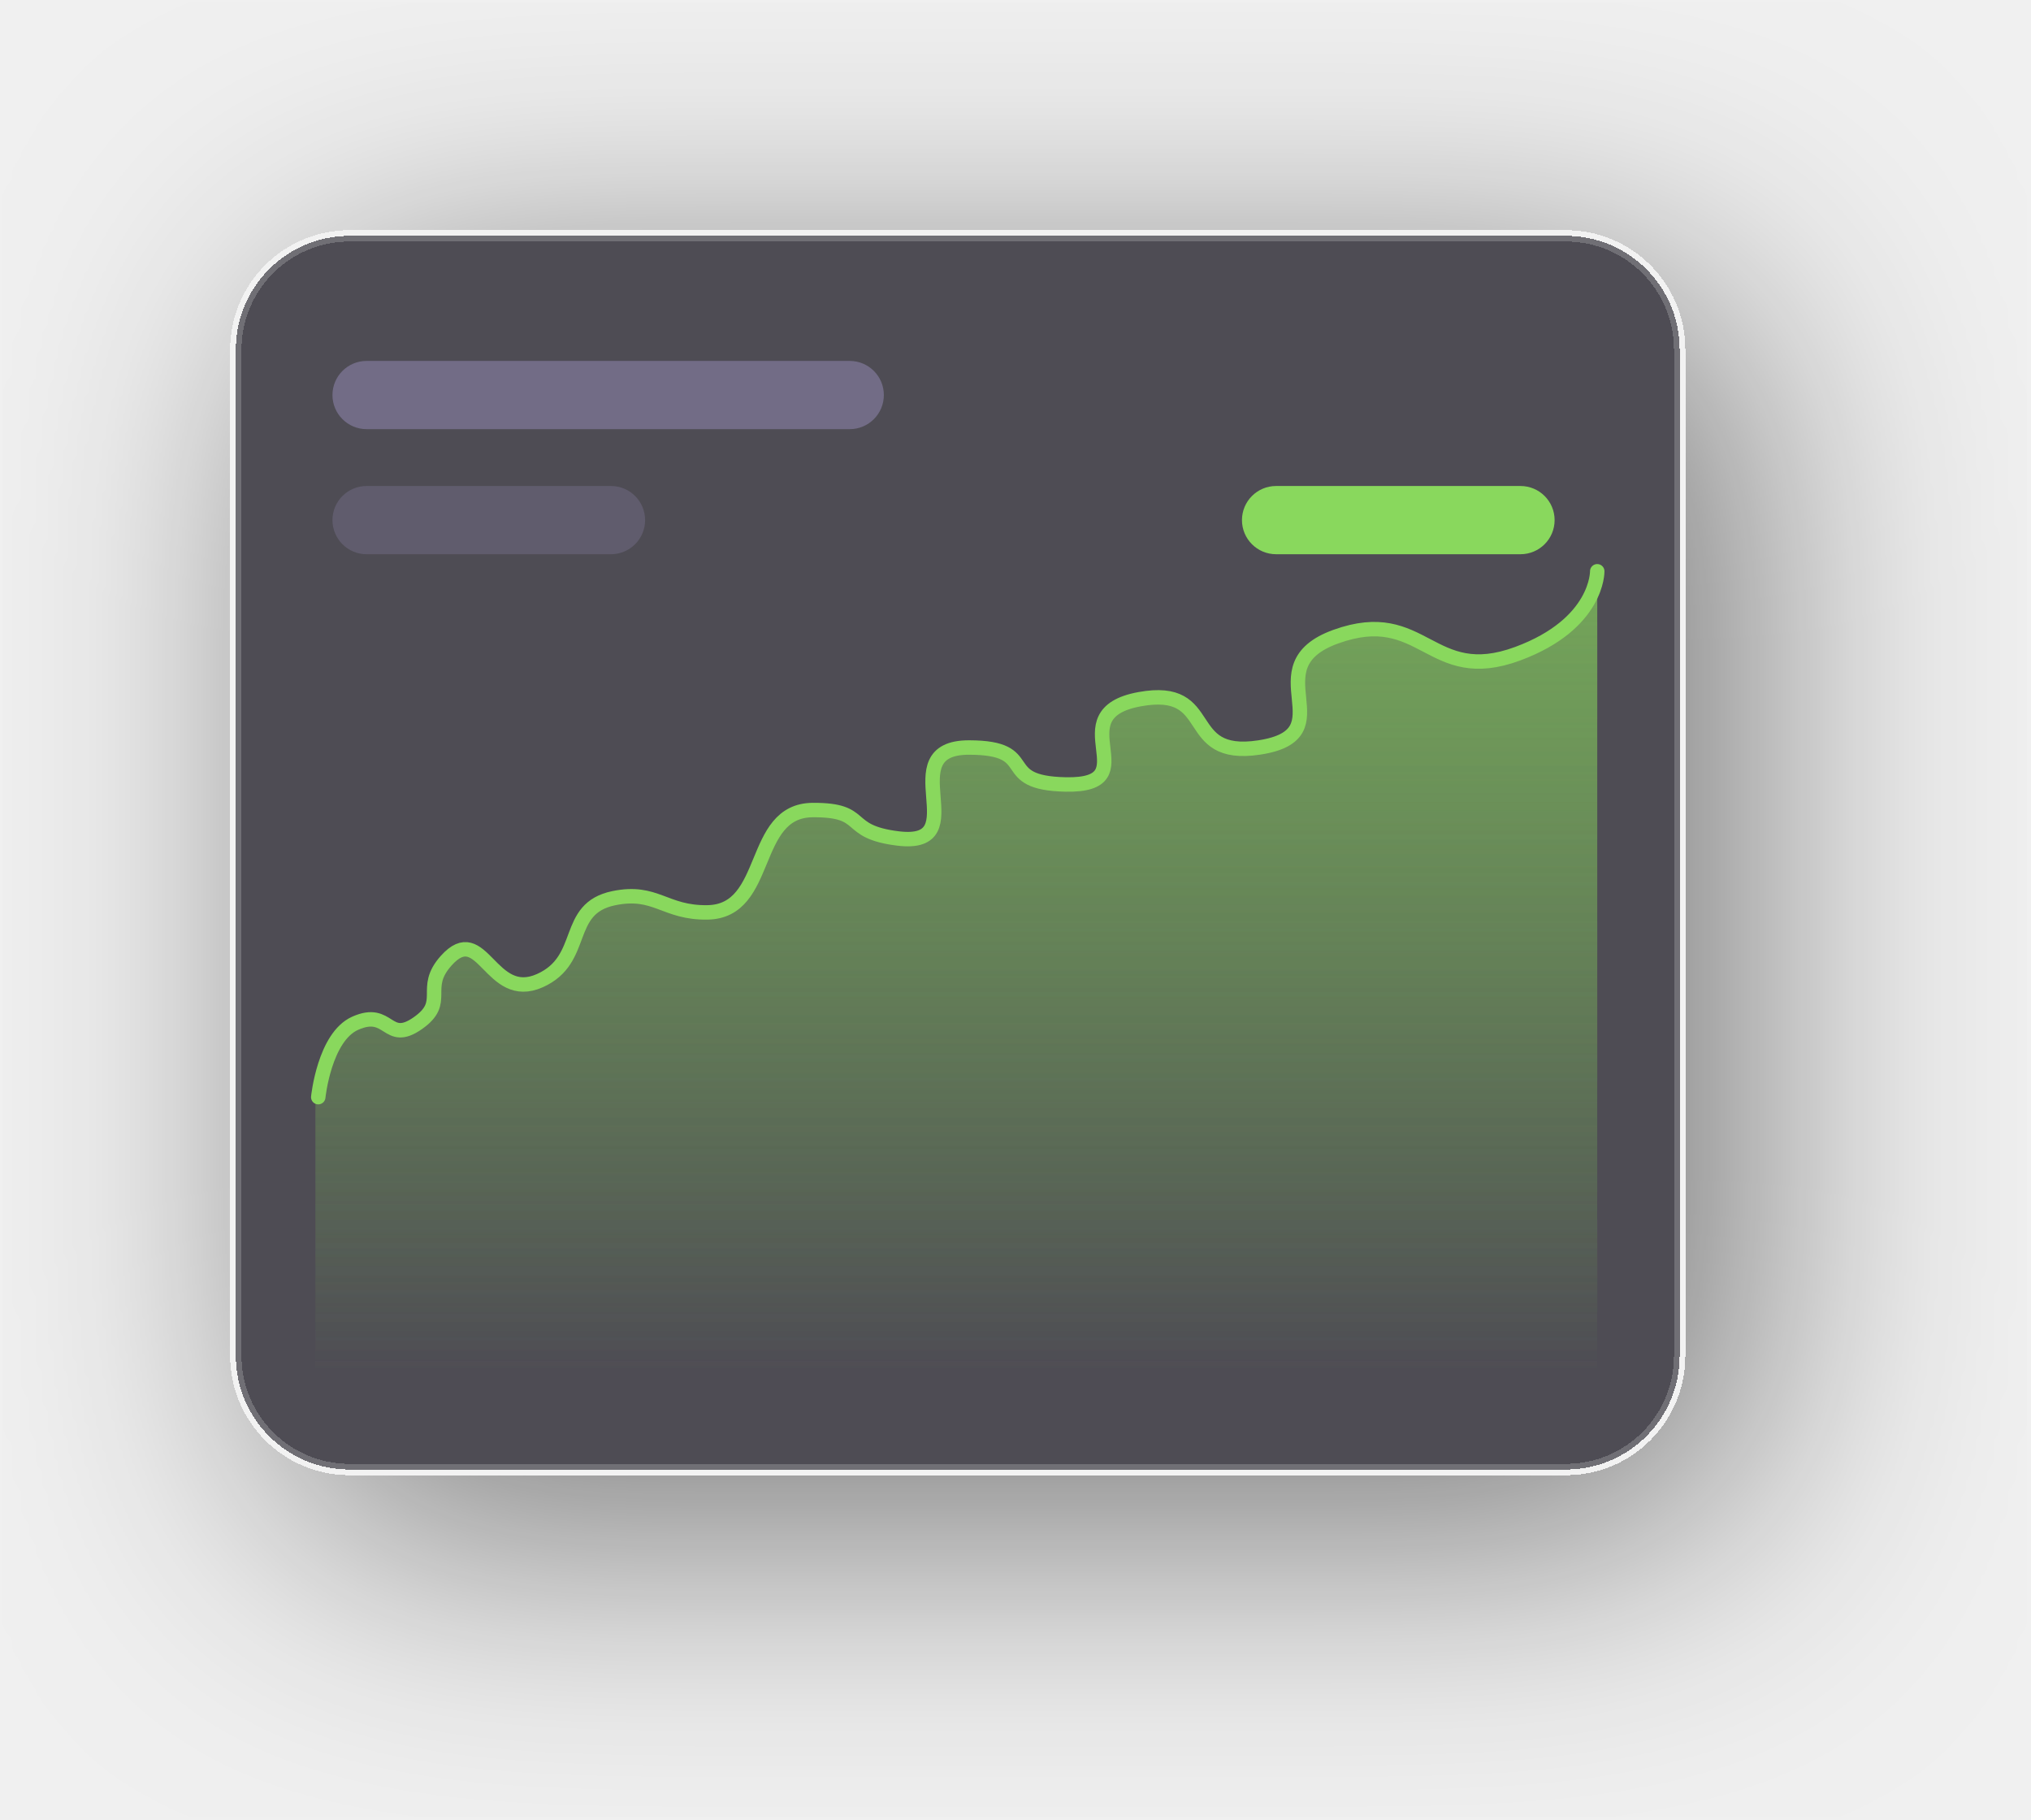
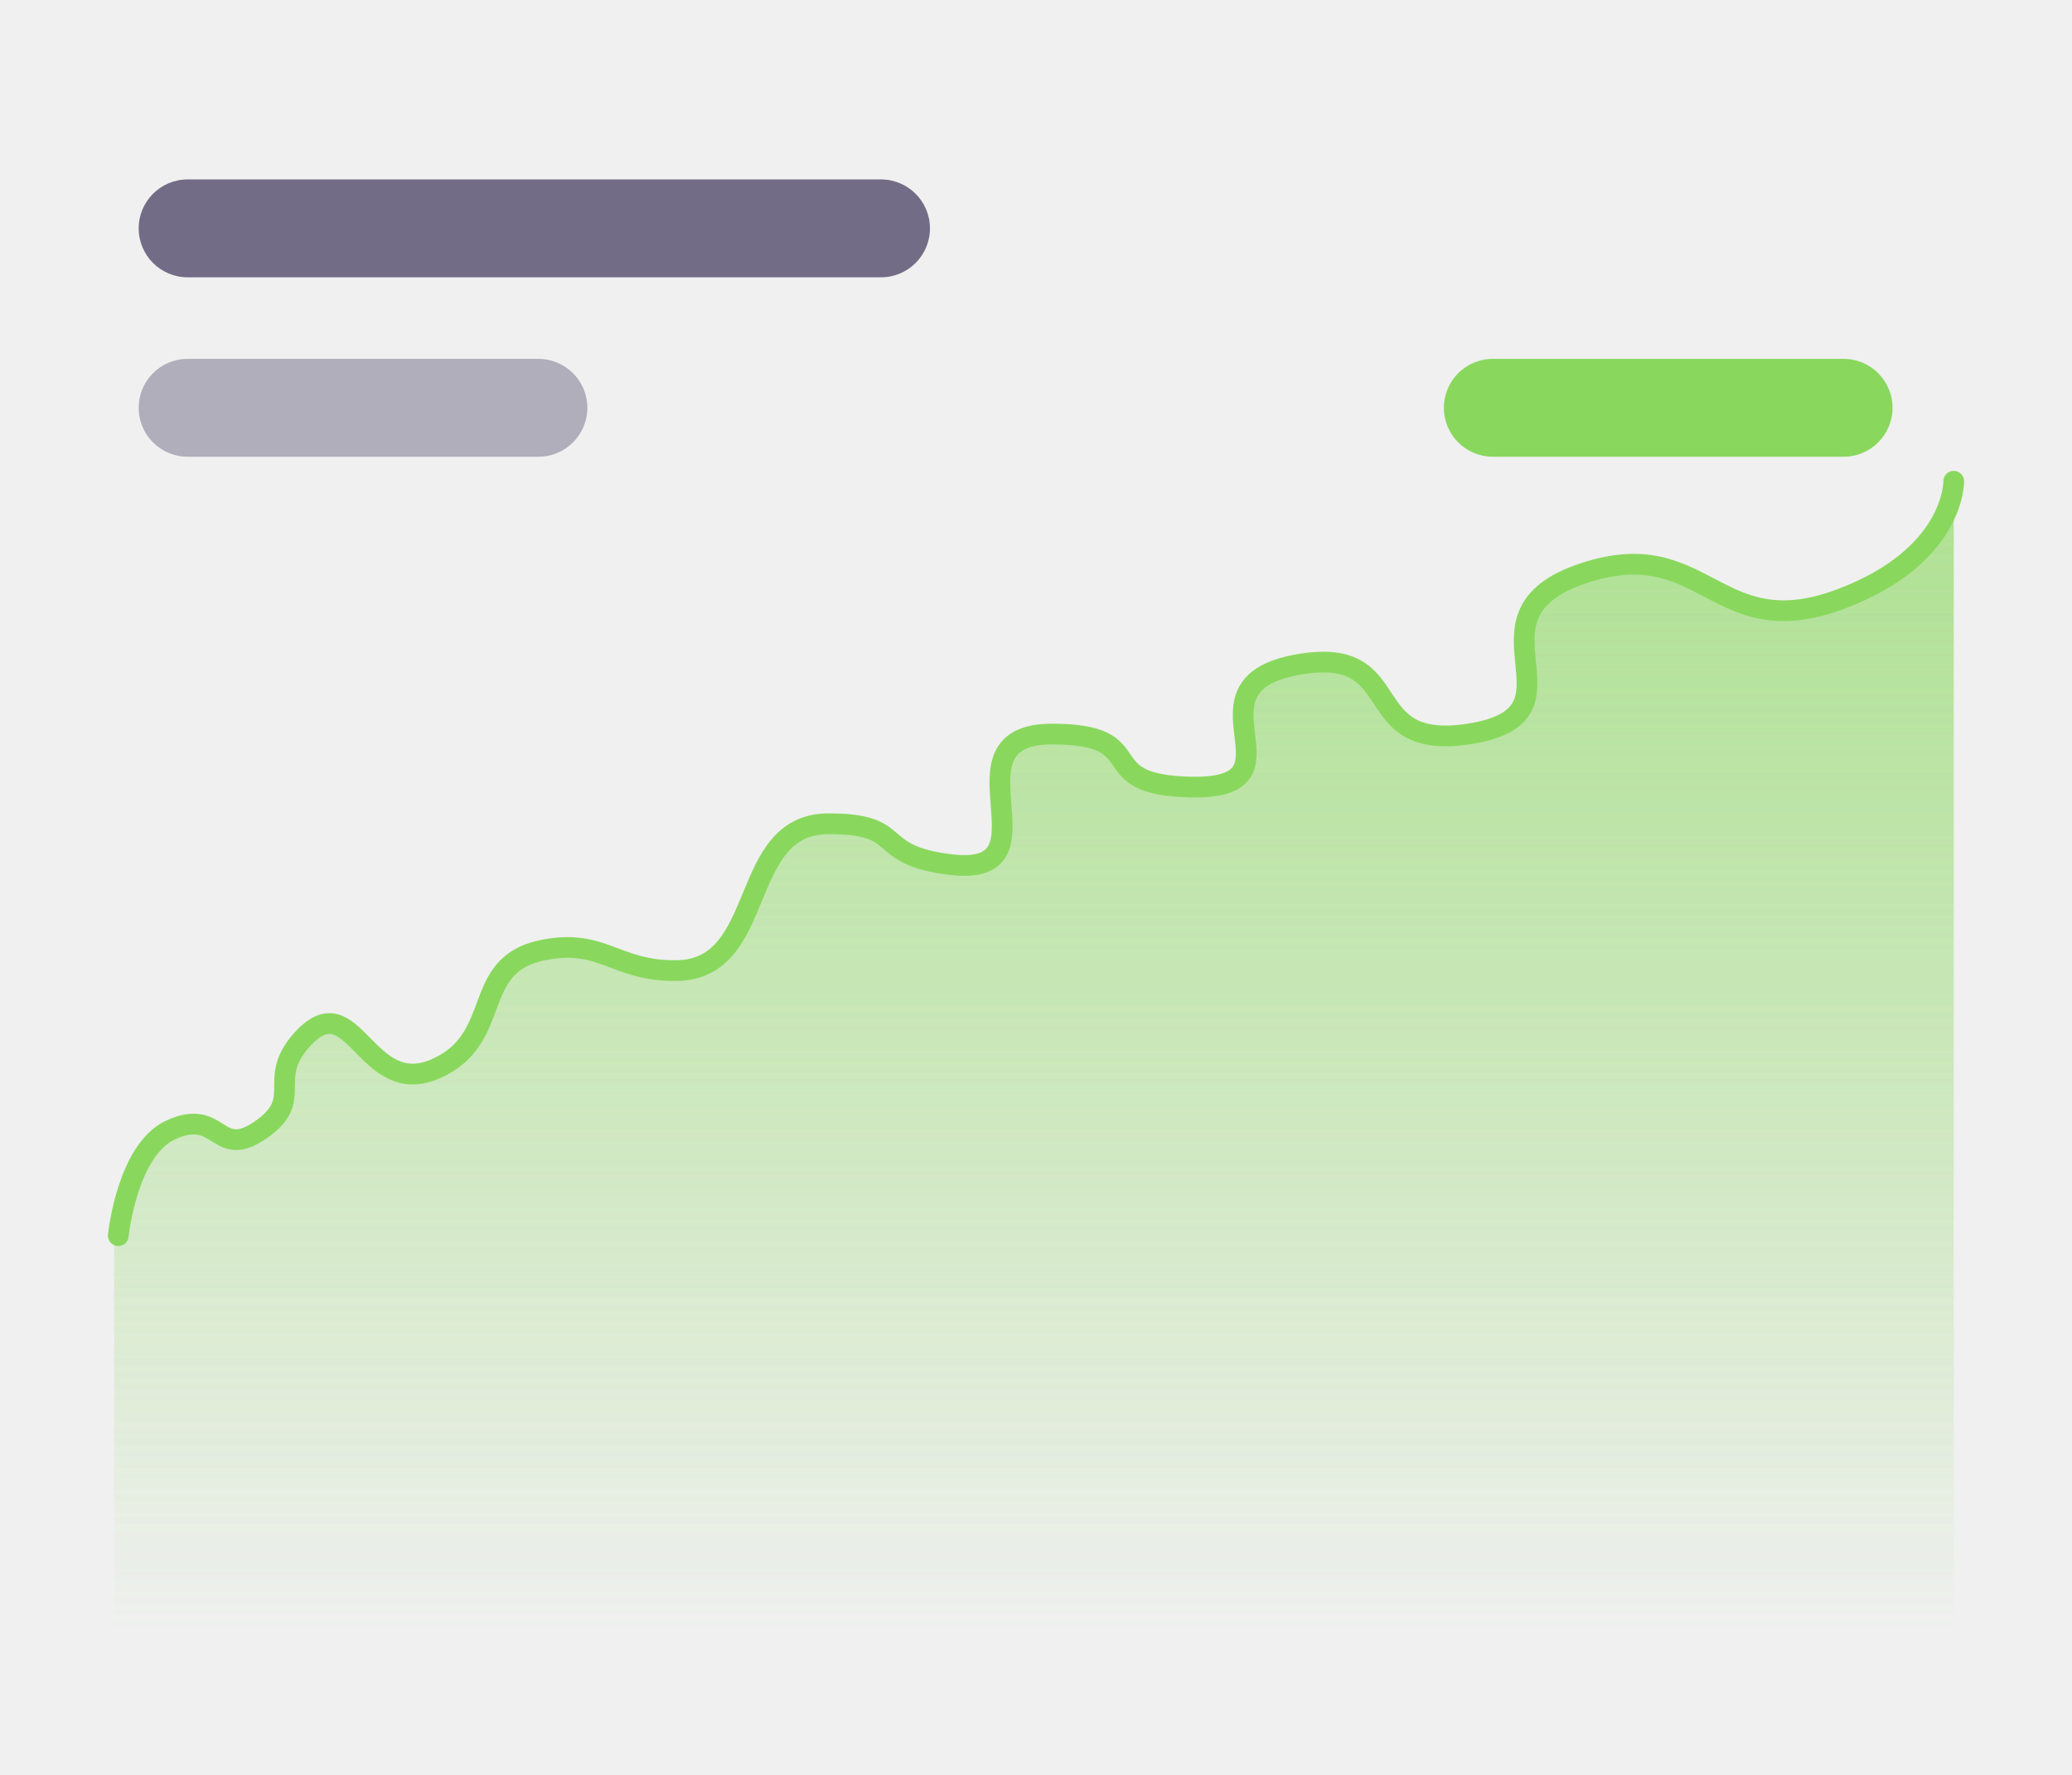
- <svg xmlns="http://www.w3.org/2000/svg" width="422" height="378" viewBox="0 0 422 378" fill="none">
-   <g filter="url(#filter0_bd)">
-     <rect x="49" y="49" width="300" height="256.299" rx="23.622" fill="#181620" fill-opacity="0.75" shape-rendering="crispEdges" />
-     <rect x="49" y="49" width="300" height="256.299" rx="23.622" stroke="white" stroke-opacity="0.2" stroke-width="2.362" shape-rendering="crispEdges" />
-   </g>
-   <mask id="mask0" style="mask-type:alpha" maskUnits="userSpaceOnUse" x="47" y="47" width="304" height="260">
-     <rect x="49" y="49" width="300" height="256.299" rx="23.622" fill="#181620" stroke="white" stroke-width="2.362" />
-   </mask>
-   <g mask="url(#mask0)">
- </g>
-   <rect x="69.079" y="74.984" width="114.567" height="14.173" rx="7.087" fill="#726C86" />
-   <rect x="69.079" y="100.969" width="64.961" height="14.173" rx="7.087" fill="#726C86" fill-opacity="0.5" />
-   <rect x="258.055" y="100.969" width="64.961" height="14.173" rx="7.087" fill="#89D85D" />
-   <path d="M65.535 228.528C65.535 228.528 67.394 215.433 73.803 212.583C81.005 209.38 80.334 217.096 86.795 212.583C93.224 208.092 87.472 205.434 92.701 199.591C100.266 191.136 101.838 208.368 112.189 203.724C121.971 199.336 117.041 188.751 127.543 186.598C136.317 184.8 138.077 189.707 147.031 189.551C160.161 189.323 155.751 168.358 168.882 168.291C180.489 168.232 175.077 172.786 186.598 174.197C202.877 176.19 184.962 155.267 201.362 155.299C216.269 155.329 206.537 162.68 221.441 162.976C238.875 163.323 219.64 148.386 236.795 145.26C253.16 142.278 245.151 157.782 261.598 155.299C279.843 152.545 260.188 138.532 277.543 132.268C295.853 125.66 297.084 142.571 315.339 135.811C331.444 129.847 331.866 119.531 331.874 118.734V118.685C331.874 118.685 331.874 118.702 331.874 118.734V285.22H65.535V228.528Z" fill="url(#paint0_linear)" />
-   <path d="M66.126 227.937C66.126 227.937 67.394 215.433 73.803 212.583C81.005 209.38 80.334 217.096 86.795 212.583C93.224 208.092 87.472 205.434 92.701 199.591C100.266 191.136 101.838 208.368 112.189 203.724C121.971 199.336 117.041 188.751 127.543 186.598C136.317 184.8 138.077 189.707 147.031 189.551C160.161 189.323 155.751 168.358 168.882 168.291C180.489 168.232 175.077 172.786 186.598 174.197C202.877 176.19 184.962 155.267 201.362 155.299C216.269 155.329 206.537 162.68 221.441 162.976C238.875 163.323 219.64 148.386 236.795 145.26C253.16 142.278 245.151 157.782 261.598 155.299C279.843 152.545 260.188 138.532 277.543 132.268C295.853 125.66 297.084 142.571 315.339 135.811C332.098 129.605 331.874 118.685 331.874 118.685" stroke="#89D85D" stroke-width="1.181" stroke-linecap="round" stroke-linejoin="round" />
-   <path d="M65.535 228.528C65.535 228.528 67.394 215.433 73.803 212.583C81.005 209.38 80.334 217.096 86.795 212.583C93.224 208.092 87.472 205.434 92.701 199.591C100.266 191.136 101.838 208.368 112.189 203.724C121.971 199.336 117.041 188.751 127.543 186.598C136.317 184.8 138.077 189.707 147.032 189.551C160.161 189.323 155.751 168.358 168.882 168.291C180.489 168.232 175.077 172.786 186.598 174.197C202.877 176.19 184.962 155.267 201.362 155.299C216.269 155.329 206.537 162.68 221.441 162.976C238.875 163.323 219.64 148.386 236.795 145.26C253.16 142.278 245.151 157.782 261.598 155.299C279.843 152.545 260.188 138.532 277.543 132.268C295.853 125.66 297.084 142.571 315.339 135.811C331.444 129.847 331.866 119.531 331.874 118.734V118.685C331.874 118.685 331.874 118.702 331.874 118.734V285.22H65.535V228.528Z" fill="url(#paint1_linear)" />
-   <path d="M66.126 227.937C66.126 227.937 67.394 215.433 73.803 212.583C81.005 209.38 80.334 217.096 86.795 212.583C93.224 208.092 87.472 205.434 92.701 199.591C100.266 191.136 101.838 208.368 112.189 203.724C121.971 199.336 117.041 188.751 127.543 186.598C136.317 184.8 138.077 189.707 147.031 189.551C160.161 189.323 155.751 168.358 168.882 168.291C180.489 168.232 175.077 172.786 186.598 174.197C202.877 176.19 184.962 155.267 201.362 155.299C216.269 155.329 206.537 162.68 221.441 162.976C238.875 163.323 219.64 148.386 236.795 145.26C253.16 142.278 245.151 157.782 261.598 155.299C279.843 152.545 260.188 138.532 277.543 132.268C295.853 125.66 297.084 142.571 315.339 135.811C332.098 129.605 331.874 118.685 331.874 118.685" stroke="#89D85D" stroke-width="3" stroke-linecap="round" stroke-linejoin="round" />
+ <svg xmlns="http://www.w3.org/2000/svg" width="300" height="257" viewBox="0 0 300 257" fill="none">
+   <rect x="20.079" y="25.984" width="114.567" height="14.173" rx="7.087" fill="#726C86" />
+   <rect x="20.079" y="51.968" width="64.961" height="14.173" rx="7.087" fill="#726C86" fill-opacity="0.5" />
+   <rect x="209.055" y="51.968" width="64.961" height="14.173" rx="7.087" fill="#89D85D" />
+   <path d="M16.535 179.528C16.535 179.528 18.394 166.433 24.803 163.583C32.005 160.38 31.334 168.096 37.795 163.583C44.224 159.092 38.472 156.434 43.701 150.591C51.266 142.136 52.838 159.368 63.189 154.724C72.971 150.336 68.041 139.751 78.543 137.598C87.317 135.8 89.077 140.707 98.031 140.551C111.161 140.323 106.751 119.358 119.882 119.291C131.489 119.232 126.077 123.786 137.598 125.197C153.877 127.19 135.962 106.267 152.362 106.299C167.269 106.329 157.537 113.68 172.441 113.976C189.875 114.323 170.64 99.386 187.795 96.26C204.16 93.278 196.151 108.782 212.598 106.299C230.843 103.545 211.188 89.532 228.543 83.268C246.853 76.659 248.084 93.571 266.339 86.811C282.444 80.847 282.866 70.531 282.874 69.734V69.685C282.874 69.685 282.874 69.702 282.874 69.734V236.22H16.535V179.528Z" fill="url(#paint0_linear)" />
+   <path d="M17.126 178.937C17.126 178.937 18.394 166.433 24.803 163.583C32.005 160.38 31.334 168.096 37.795 163.583C44.224 159.092 38.472 156.434 43.701 150.591C51.266 142.136 52.837 159.368 63.189 154.724C72.971 150.336 68.041 139.751 78.543 137.598C87.317 135.8 89.077 140.707 98.031 140.551C111.161 140.323 106.751 119.358 119.882 119.291C131.489 119.232 126.077 123.786 137.598 125.197C153.877 127.19 135.962 106.267 152.362 106.299C167.269 106.329 157.537 113.68 172.441 113.976C189.875 114.323 170.64 99.386 187.795 96.26C204.16 93.278 196.151 108.782 212.598 106.299C230.843 103.545 211.188 89.532 228.543 83.268C246.853 76.659 248.084 93.571 266.339 86.811C283.098 80.605 282.874 69.685 282.874 69.685" stroke="#89D85D" stroke-width="1.181" stroke-linecap="round" stroke-linejoin="round" />
+   <path d="M16.535 179.528C16.535 179.528 18.394 166.433 24.803 163.583C32.005 160.38 31.334 168.096 37.795 163.583C44.224 159.092 38.472 156.434 43.701 150.591C51.266 142.136 52.838 159.368 63.189 154.724C72.971 150.336 68.041 139.751 78.543 137.598C87.317 135.8 89.077 140.707 98.031 140.551C111.161 140.323 106.751 119.358 119.882 119.291C131.489 119.232 126.077 123.786 137.598 125.197C153.877 127.19 135.962 106.267 152.362 106.299C167.269 106.329 157.537 113.68 172.441 113.976C189.875 114.323 170.64 99.386 187.795 96.26C204.16 93.278 196.151 108.782 212.598 106.299C230.843 103.545 211.188 89.532 228.543 83.268C246.853 76.659 248.084 93.571 266.339 86.811C282.444 80.847 282.866 70.531 282.874 69.734V69.685C282.874 69.685 282.874 69.702 282.874 69.734V236.22H16.535V179.528Z" fill="url(#paint1_linear)" />
+   <path d="M17.126 178.937C17.126 178.937 18.394 166.433 24.803 163.583C32.005 160.38 31.334 168.096 37.795 163.583C44.224 159.092 38.472 156.434 43.701 150.591C51.266 142.136 52.838 159.368 63.189 154.724C72.971 150.336 68.041 139.751 78.543 137.598C87.317 135.8 89.077 140.707 98.031 140.551C111.161 140.323 106.751 119.358 119.882 119.291C131.489 119.232 126.077 123.786 137.598 125.197C153.877 127.19 135.962 106.267 152.362 106.299C167.269 106.329 157.537 113.68 172.441 113.976C189.875 114.323 170.64 99.386 187.795 96.26C204.16 93.278 196.151 108.782 212.598 106.299C230.843 103.545 211.188 89.532 228.543 83.268C246.853 76.659 248.084 93.571 266.339 86.811C283.098 80.605 282.874 69.685 282.874 69.685" stroke="#89D85D" stroke-width="3" stroke-linecap="round" stroke-linejoin="round" />
  <defs>
-     <filter id="filter0_bd" x="0.575" y="0.575" width="420.472" height="376.772" filterUnits="userSpaceOnUse" color-interpolation-filters="sRGB">
-       <feFlood flood-opacity="0" result="BackgroundImageFix" />
-       <feGaussianBlur in="BackgroundImage" stdDeviation="5.906" />
-       <feComposite in2="SourceAlpha" operator="in" result="effect1_backgroundBlur" />
-       <feColorMatrix in="SourceAlpha" type="matrix" values="0 0 0 0 0 0 0 0 0 0 0 0 0 0 0 0 0 0 127 0" result="hardAlpha" />
-       <feOffset dx="11.811" dy="11.811" />
-       <feGaussianBlur stdDeviation="29.528" />
-       <feComposite in2="hardAlpha" operator="out" />
-       <feColorMatrix type="matrix" values="0 0 0 0 0 0 0 0 0 0 0 0 0 0 0 0 0 0 0.5 0" />
-       <feBlend mode="normal" in2="effect1_backgroundBlur" result="effect2_dropShadow" />
-       <feBlend mode="normal" in="SourceGraphic" in2="effect2_dropShadow" result="shape" />
-     </filter>
-     <linearGradient id="paint0_linear" x1="198.705" y1="118.685" x2="198.705" y2="285.22" gradientUnits="userSpaceOnUse">
+     <linearGradient id="paint0_linear" x1="149.705" y1="69.685" x2="149.705" y2="236.22" gradientUnits="userSpaceOnUse">
      <stop stop-color="#89D85D" stop-opacity="0.4" />
      <stop offset="1" stop-color="#89D85D" stop-opacity="0" />
    </linearGradient>
-     <linearGradient id="paint1_linear" x1="198.705" y1="118.685" x2="198.705" y2="285.22" gradientUnits="userSpaceOnUse">
+     <linearGradient id="paint1_linear" x1="149.705" y1="69.685" x2="149.705" y2="236.22" gradientUnits="userSpaceOnUse">
      <stop stop-color="#89D85D" stop-opacity="0.4" />
      <stop offset="1" stop-color="#89D85D" stop-opacity="0" />
    </linearGradient>
  </defs>
</svg>
